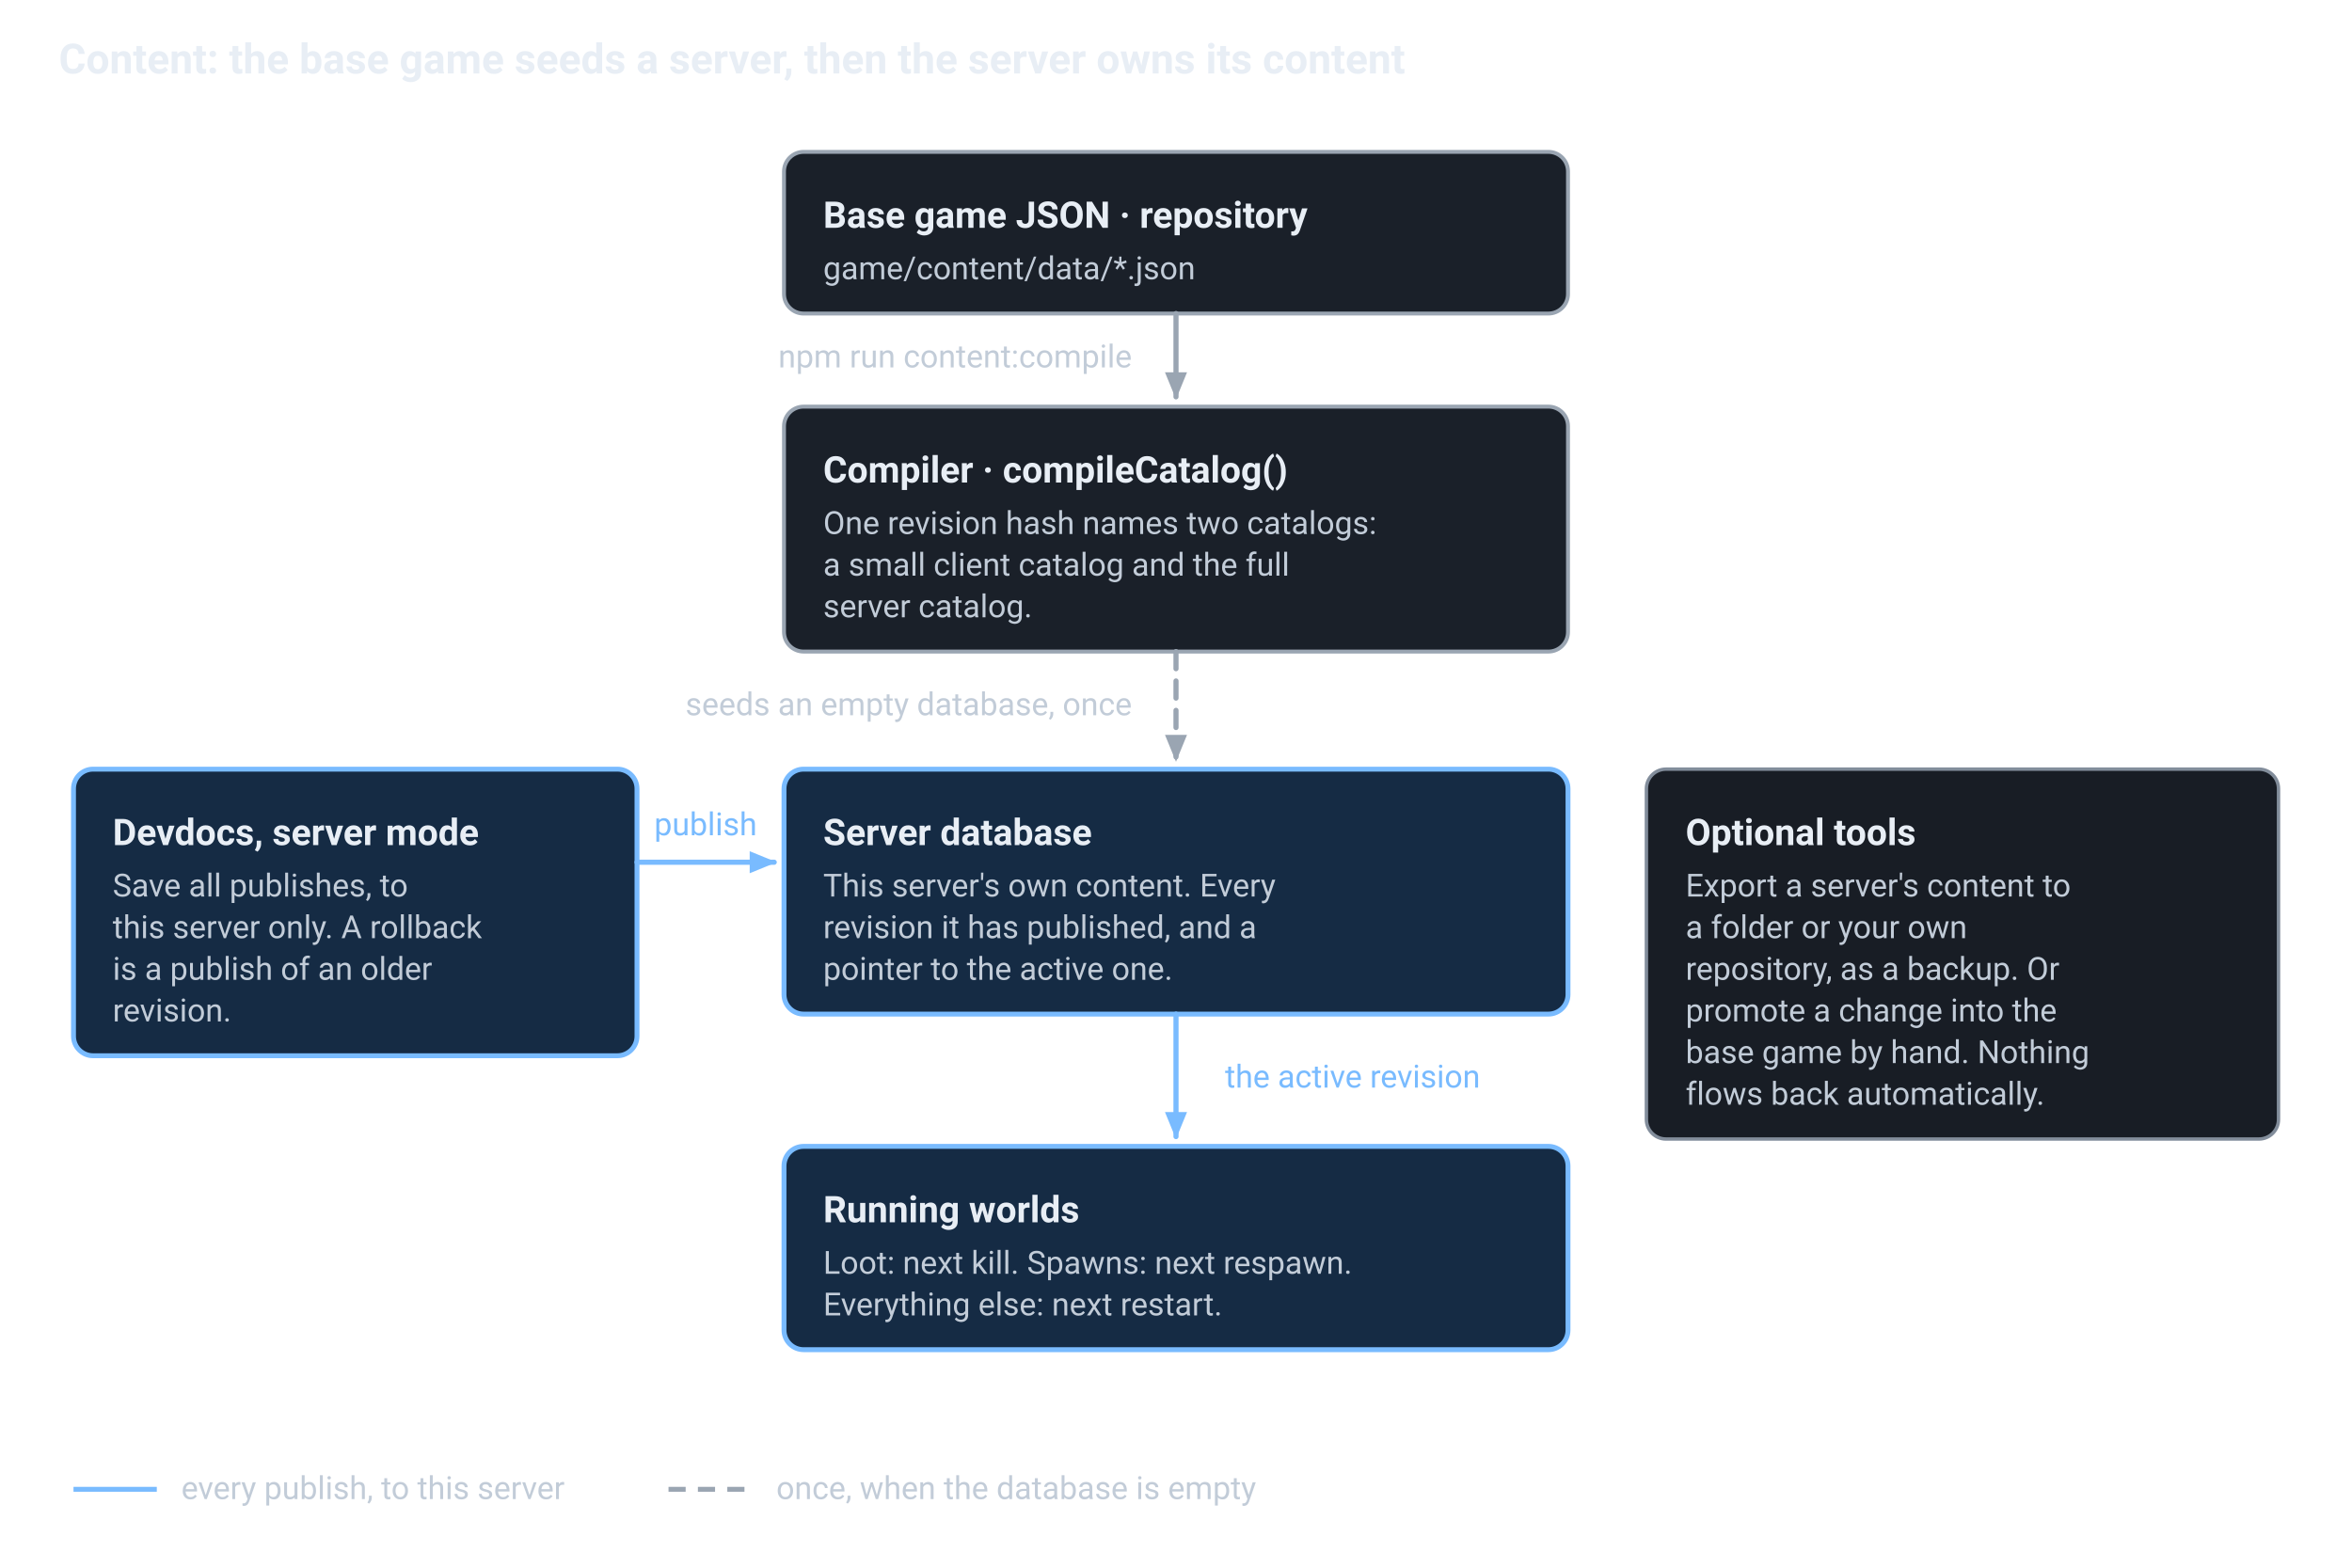
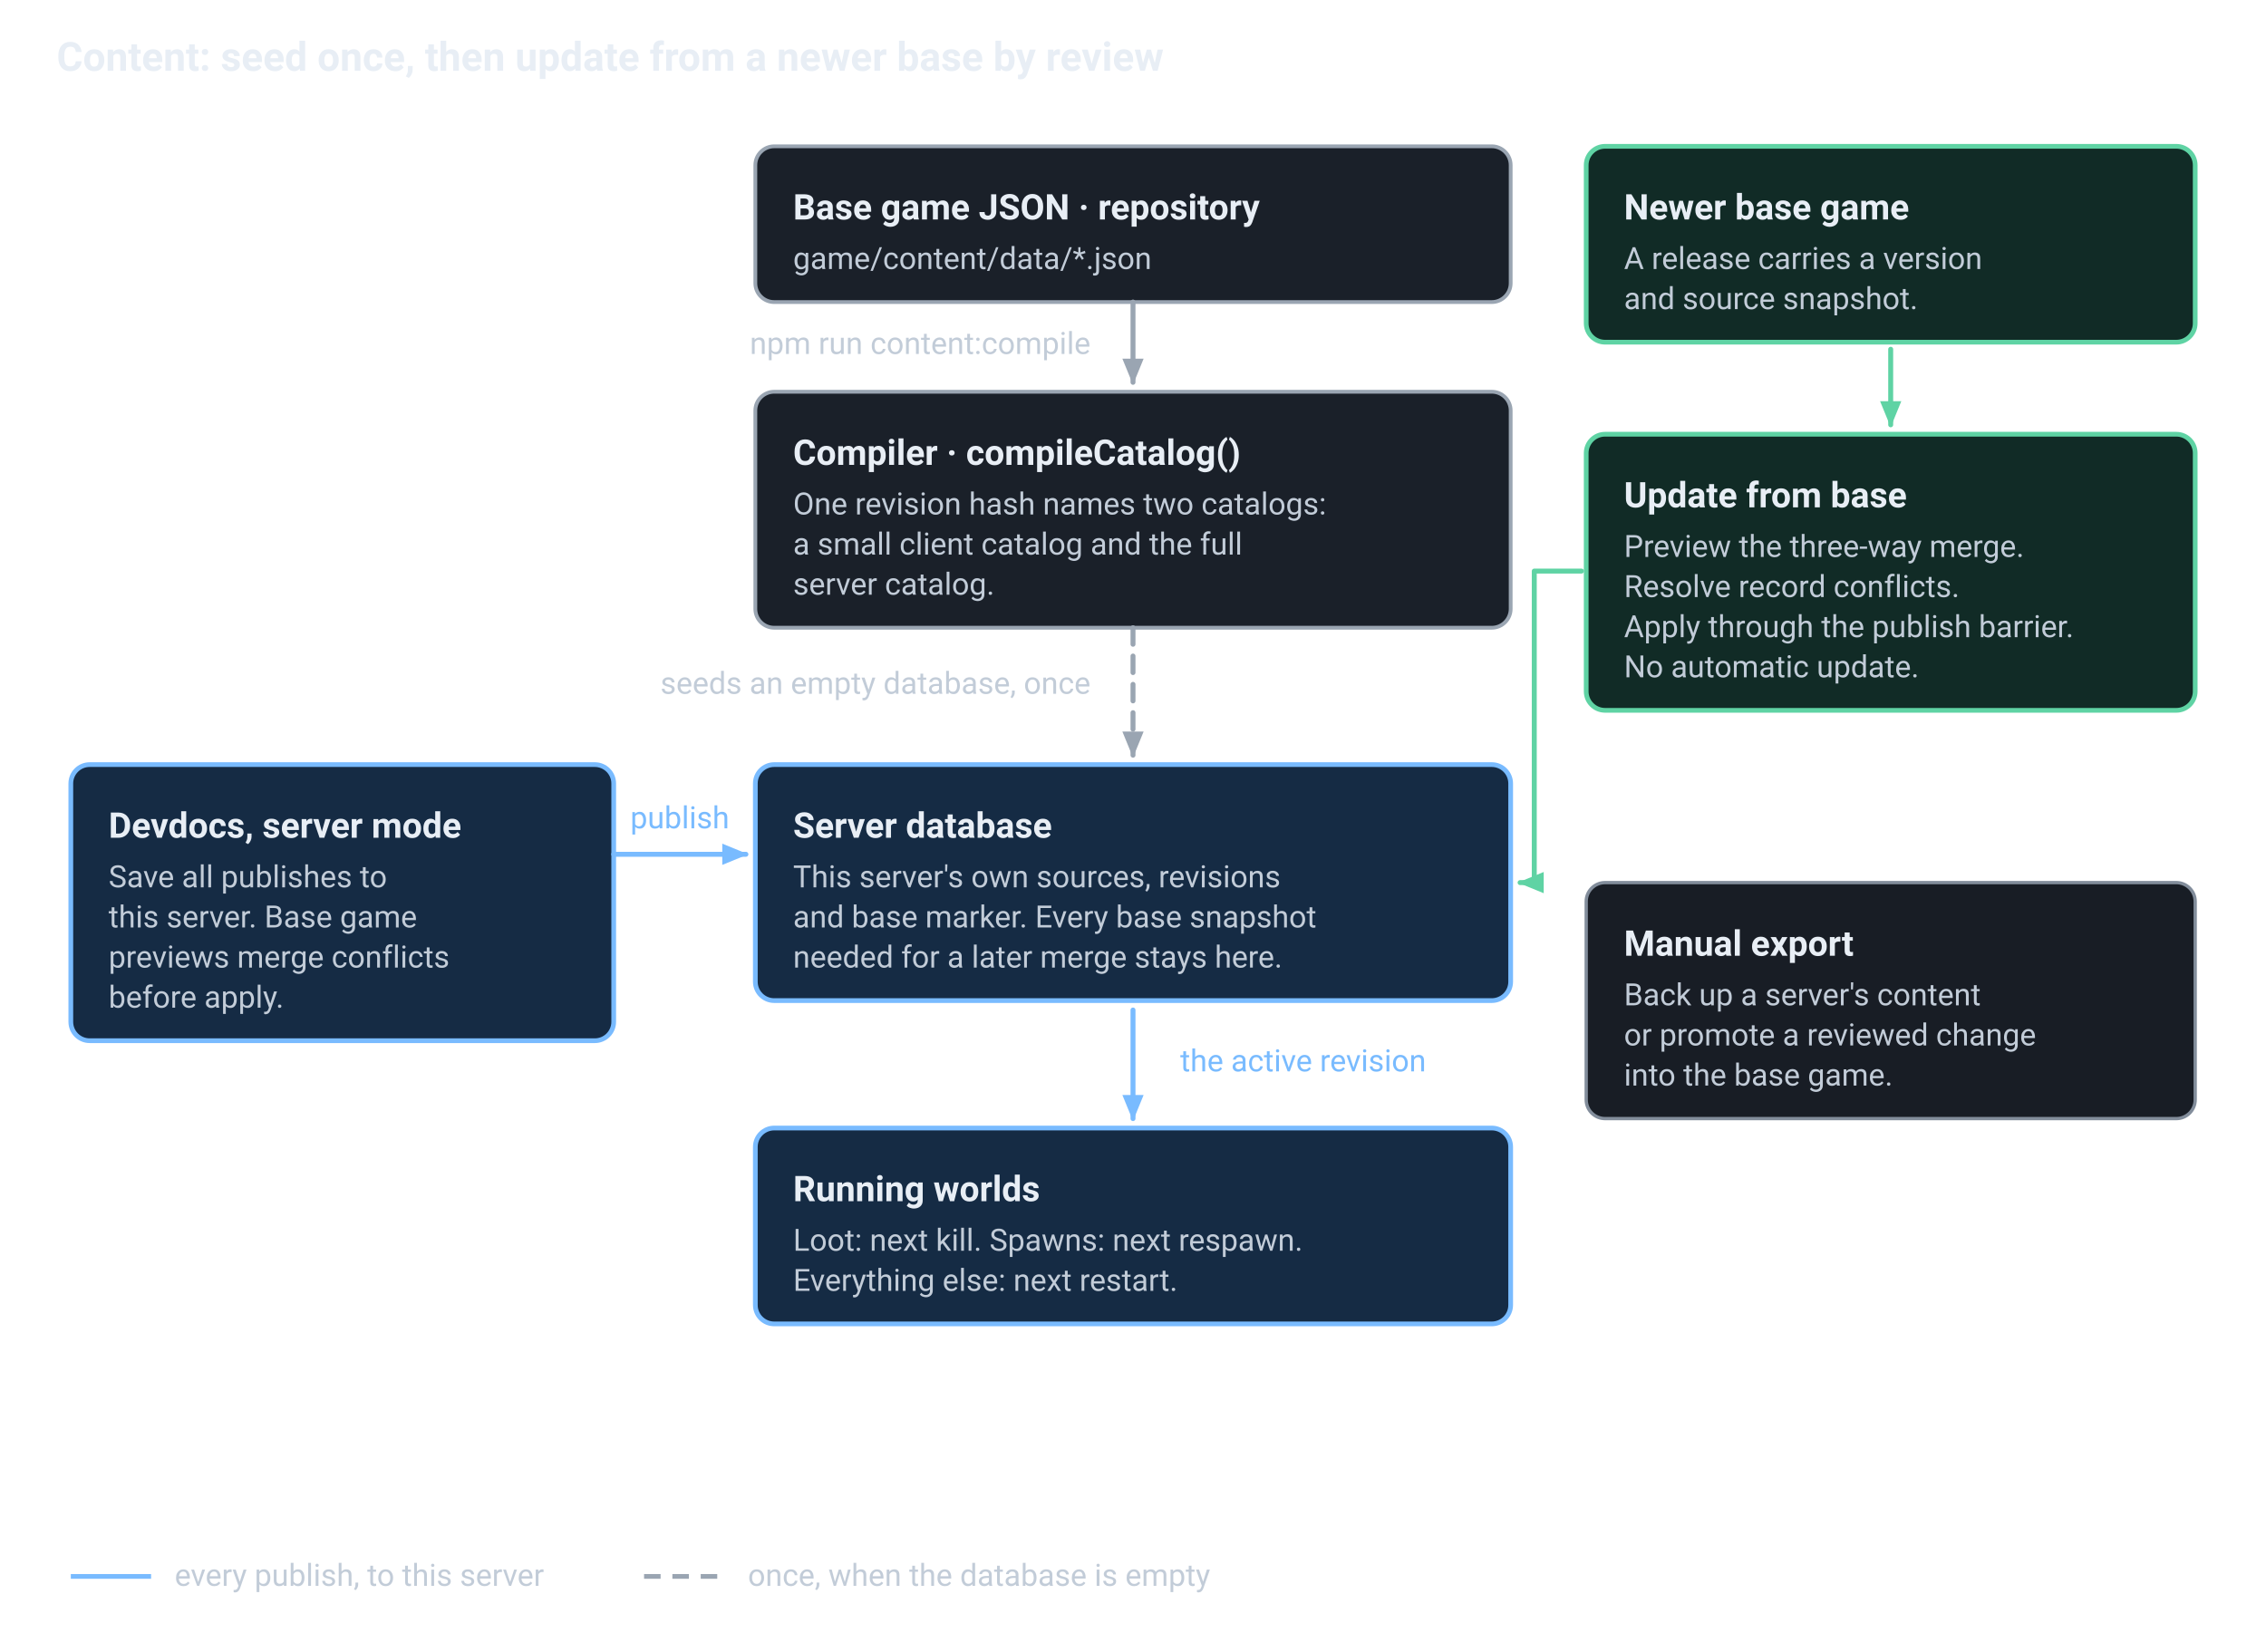
- <svg xmlns="http://www.w3.org/2000/svg" viewBox="0 0 960 640" width="960" height="640" role="img" aria-labelledby="content-title content-desc" font-family="system-ui, -apple-system, 'Segoe UI', Roboto, 'Helvetica Neue', Arial, sans-serif">
+ <svg xmlns="http://www.w3.org/2000/svg" viewBox="0 0 960 700" width="960" height="700" role="img" aria-labelledby="content-title content-desc" font-family="system-ui, -apple-system, 'Segoe UI', Roboto, 'Helvetica Neue', Arial, sans-serif">
  <defs>
    <marker id="head-neutral-dark" markerWidth="11" markerHeight="9" refX="10" refY="4.5" orient="auto" markerUnits="userSpaceOnUse">
      <path d="M0,0 L11,4.5 L0,9 Z" fill="#9aa5b2" />
    </marker>
    <marker id="tail-neutral-dark" markerWidth="11" markerHeight="9" refX="1" refY="4.5" orient="auto" markerUnits="userSpaceOnUse">
      <path d="M11,0 L0,4.5 L11,9 Z" fill="#9aa5b2" />
    </marker>
    <marker id="head-accent-dark" markerWidth="11" markerHeight="9" refX="10" refY="4.5" orient="auto" markerUnits="userSpaceOnUse">
      <path d="M0,0 L11,4.5 L0,9 Z" fill="#79bbff" />
    </marker>
    <marker id="tail-accent-dark" markerWidth="11" markerHeight="9" refX="1" refY="4.5" orient="auto" markerUnits="userSpaceOnUse">
      <path d="M11,0 L0,4.5 L11,9 Z" fill="#79bbff" />
    </marker>
    <marker id="head-secondary-dark" markerWidth="11" markerHeight="9" refX="10" refY="4.5" orient="auto" markerUnits="userSpaceOnUse">
      <path d="M0,0 L11,4.5 L0,9 Z" fill="#5fd3a4" />
    </marker>
    <marker id="tail-secondary-dark" markerWidth="11" markerHeight="9" refX="1" refY="4.5" orient="auto" markerUnits="userSpaceOnUse">
      <path d="M11,0 L0,4.5 L11,9 Z" fill="#5fd3a4" />
    </marker>
    <marker id="head-muted-dark" markerWidth="11" markerHeight="9" refX="10" refY="4.5" orient="auto" markerUnits="userSpaceOnUse">
      <path d="M0,0 L11,4.5 L0,9 Z" fill="#828d9b" />
    </marker>
    <marker id="tail-muted-dark" markerWidth="11" markerHeight="9" refX="1" refY="4.5" orient="auto" markerUnits="userSpaceOnUse">
      <path d="M11,0 L0,4.5 L11,9 Z" fill="#828d9b" />
    </marker>
  </defs>
-   <text data-owner="free" x="24" y="30" font-size="17" font-weight="600" fill="#e8eef5">Content: the base game seeds a server, then the server owns its content</text>
+   <text data-owner="free" x="24" y="30" font-size="17" font-weight="600" fill="#e8eef5">Content: seed once, then update from a newer base by review</text>
  <g>
    <rect data-box="authored" x="320" y="62" width="320" height="66" rx="8" fill="#1a2029" stroke="#9aa5b2" stroke-width="1.6" />
    <text data-owner="authored" x="336" y="93" font-size="15" font-weight="600" fill="#e8eef5">Base game JSON · repository</text>
    <text data-owner="authored" x="336" y="114" font-size="13" fill="#c2ccd8">game/content/data/*.json</text>
  </g>
  <g>
    <rect data-box="compiler" x="320" y="166" width="320" height="100" rx="8" fill="#1a2029" stroke="#9aa5b2" stroke-width="1.6" />
    <text data-owner="compiler" x="336" y="197" font-size="15" font-weight="600" fill="#e8eef5">Compiler · compileCatalog()</text>
    <text data-owner="compiler" x="336" y="218" font-size="13" fill="#c2ccd8">One revision hash names two catalogs:</text>
    <text data-owner="compiler" x="336" y="235" font-size="13" fill="#c2ccd8">a small client catalog and the full</text>
    <text data-owner="compiler" x="336" y="252" font-size="13" fill="#c2ccd8">server catalog.</text>
  </g>
  <g>
-     <rect data-box="database" x="320" y="314" width="320" height="100" rx="8" fill="#152b44" stroke="#79bbff" stroke-width="2" />
-     <text data-owner="database" x="336" y="345" font-size="15" font-weight="600" fill="#e8eef5">Server database</text>
-     <text data-owner="database" x="336" y="366" font-size="13" fill="#c2ccd8">This server's own content. Every</text>
-     <text data-owner="database" x="336" y="383" font-size="13" fill="#c2ccd8">revision it has published, and a</text>
-     <text data-owner="database" x="336" y="400" font-size="13" fill="#c2ccd8">pointer to the active one.</text>
+     <rect data-box="database" x="320" y="324" width="320" height="100" rx="8" fill="#152b44" stroke="#79bbff" stroke-width="2" />
+     <text data-owner="database" x="336" y="355" font-size="15" font-weight="600" fill="#e8eef5">Server database</text>
+     <text data-owner="database" x="336" y="376" font-size="13" fill="#c2ccd8">This server's own sources, revisions</text>
+     <text data-owner="database" x="336" y="393" font-size="13" fill="#c2ccd8">and base marker. Every base snapshot</text>
+     <text data-owner="database" x="336" y="410" font-size="13" fill="#c2ccd8">needed for a later merge stays here.</text>
  </g>
  <g>
-     <rect data-box="worlds" x="320" y="468" width="320" height="83" rx="8" fill="#152b44" stroke="#79bbff" stroke-width="2" />
-     <text data-owner="worlds" x="336" y="499" font-size="15" font-weight="600" fill="#e8eef5">Running worlds</text>
-     <text data-owner="worlds" x="336" y="520" font-size="13" fill="#c2ccd8">Loot: next kill. Spawns: next respawn.</text>
-     <text data-owner="worlds" x="336" y="537" font-size="13" fill="#c2ccd8">Everything else: next restart.</text>
+     <rect data-box="worlds" x="320" y="478" width="320" height="83" rx="8" fill="#152b44" stroke="#79bbff" stroke-width="2" />
+     <text data-owner="worlds" x="336" y="509" font-size="15" font-weight="600" fill="#e8eef5">Running worlds</text>
+     <text data-owner="worlds" x="336" y="530" font-size="13" fill="#c2ccd8">Loot: next kill. Spawns: next respawn.</text>
+     <text data-owner="worlds" x="336" y="547" font-size="13" fill="#c2ccd8">Everything else: next restart.</text>
  </g>
  <g>
-     <rect data-box="devdocs" x="30" y="314" width="230" height="117" rx="8" fill="#152b44" stroke="#79bbff" stroke-width="2" />
-     <text data-owner="devdocs" x="46" y="345" font-size="15" font-weight="600" fill="#e8eef5">Devdocs, server mode</text>
-     <text data-owner="devdocs" x="46" y="366" font-size="13" fill="#c2ccd8">Save all publishes, to</text>
-     <text data-owner="devdocs" x="46" y="383" font-size="13" fill="#c2ccd8">this server only. A rollback</text>
-     <text data-owner="devdocs" x="46" y="400" font-size="13" fill="#c2ccd8">is a publish of an older</text>
-     <text data-owner="devdocs" x="46" y="417" font-size="13" fill="#c2ccd8">revision.</text>
+     <rect data-box="devdocs" x="30" y="324" width="230" height="117" rx="8" fill="#152b44" stroke="#79bbff" stroke-width="2" />
+     <text data-owner="devdocs" x="46" y="355" font-size="15" font-weight="600" fill="#e8eef5">Devdocs, server mode</text>
+     <text data-owner="devdocs" x="46" y="376" font-size="13" fill="#c2ccd8">Save all publishes to</text>
+     <text data-owner="devdocs" x="46" y="393" font-size="13" fill="#c2ccd8">this server. Base game</text>
+     <text data-owner="devdocs" x="46" y="410" font-size="13" fill="#c2ccd8">previews merge conflicts</text>
+     <text data-owner="devdocs" x="46" y="427" font-size="13" fill="#c2ccd8">before apply.</text>
+   </g>
+   <g>
+     <rect data-box="newbase" x="672" y="62" width="258" height="83" rx="8" fill="#112b26" stroke="#5fd3a4" stroke-width="2" />
+     <text data-owner="newbase" x="688" y="93" font-size="15" font-weight="600" fill="#e8eef5">Newer base game</text>
+     <text data-owner="newbase" x="688" y="114" font-size="13" fill="#c2ccd8">A release carries a version</text>
+     <text data-owner="newbase" x="688" y="131" font-size="13" fill="#c2ccd8">and source snapshot.</text>
+   </g>
+   <g>
+     <rect data-box="update" x="672" y="184" width="258" height="117" rx="8" fill="#112b26" stroke="#5fd3a4" stroke-width="2" />
+     <text data-owner="update" x="688" y="215" font-size="15" font-weight="600" fill="#e8eef5">Update from base</text>
+     <text data-owner="update" x="688" y="236" font-size="13" fill="#c2ccd8">Preview the three-way merge.</text>
+     <text data-owner="update" x="688" y="253" font-size="13" fill="#c2ccd8">Resolve record conflicts.</text>
+     <text data-owner="update" x="688" y="270" font-size="13" fill="#c2ccd8">Apply through the publish barrier.</text>
+     <text data-owner="update" x="688" y="287" font-size="13" fill="#c2ccd8">No automatic update.</text>
+   </g>
+   <g>
+     <rect data-box="optional" x="672" y="374" width="258" height="100" rx="8" fill="#181d25" stroke="#828d9b" stroke-width="1.4" />
+     <text data-owner="optional" x="688" y="405" font-size="15" font-weight="600" fill="#e8eef5">Manual export</text>
+     <text data-owner="optional" x="688" y="426" font-size="13" fill="#c2ccd8">Back up a server's content</text>
+     <text data-owner="optional" x="688" y="443" font-size="13" fill="#c2ccd8">or promote a reviewed change</text>
+     <text data-owner="optional" x="688" y="460" font-size="13" fill="#c2ccd8">into the base game.</text>
  </g>
  <path data-arrow="a-c" d="M480,128 V162" fill="none" stroke="#9aa5b2" stroke-width="2.1" marker-end="url(#head-neutral-dark)" stroke-linecap="round" stroke-linejoin="round" />
  <text data-owner="free" x="462" y="150" font-size="13" text-anchor="end" fill="#c2ccd8">npm run content:compile</text>
-   <path data-arrow="c-d" d="M480,266 V310" fill="none" stroke="#9aa5b2" stroke-width="2.1" stroke-dasharray="7 5" marker-end="url(#head-neutral-dark)" stroke-linecap="round" stroke-linejoin="round" />
-   <text data-owner="free" x="462" y="292" font-size="13" text-anchor="end" fill="#c2ccd8">seeds an empty database, once</text>
-   <path data-arrow="d-w" d="M480,414 V464" fill="none" stroke="#79bbff" stroke-width="2.1" marker-end="url(#head-accent-dark)" stroke-linecap="round" stroke-linejoin="round" />
-   <text data-owner="free" x="500" y="444" font-size="13" text-anchor="start" fill="#79bbff">the active revision</text>
-   <path data-arrow="dev-d" d="M260,352 H316" fill="none" stroke="#79bbff" stroke-width="2.1" marker-end="url(#head-accent-dark)" stroke-linecap="round" stroke-linejoin="round" />
-   <text data-owner="free" x="288" y="341" font-size="13" text-anchor="middle" fill="#79bbff">publish</text>
-   <g>
-     <rect data-box="optional" x="672" y="314" width="258" height="151" rx="8" fill="#181d25" stroke="#828d9b" stroke-width="1.4" />
-     <text data-owner="optional" x="688" y="345" font-size="15" font-weight="600" fill="#e8eef5">Optional tools</text>
-     <text data-owner="optional" x="688" y="366" font-size="13" fill="#c2ccd8">Export a server's content to</text>
-     <text data-owner="optional" x="688" y="383" font-size="13" fill="#c2ccd8">a folder or your own</text>
-     <text data-owner="optional" x="688" y="400" font-size="13" fill="#c2ccd8">repository, as a backup. Or</text>
-     <text data-owner="optional" x="688" y="417" font-size="13" fill="#c2ccd8">promote a change into the</text>
-     <text data-owner="optional" x="688" y="434" font-size="13" fill="#c2ccd8">base game by hand. Nothing</text>
-     <text data-owner="optional" x="688" y="451" font-size="13" fill="#c2ccd8">flows back automatically.</text>
-   </g>
-   <path d="M30,608 H64" fill="none" stroke="#79bbff" stroke-width="2" />
-   <text data-owner="free" x="74" y="612" font-size="13" fill="#c2ccd8">every publish, to this server</text>
-   <path d="M272.86,608 H306.86" fill="none" stroke="#9aa5b2" stroke-width="2" stroke-dasharray="7 5" />
-   <text data-owner="free" x="316.86" y="612" font-size="13" fill="#c2ccd8">once, when the database is empty</text>
+   <path data-arrow="c-d" d="M480,266 V320" fill="none" stroke="#9aa5b2" stroke-width="2.1" stroke-dasharray="7 5" marker-end="url(#head-neutral-dark)" stroke-linecap="round" stroke-linejoin="round" />
+   <text data-owner="free" x="462" y="294" font-size="13" text-anchor="end" fill="#c2ccd8">seeds an empty database, once</text>
+   <path data-arrow="d-w" d="M480,428 V474" fill="none" stroke="#79bbff" stroke-width="2.1" marker-end="url(#head-accent-dark)" stroke-linecap="round" stroke-linejoin="round" />
+   <text data-owner="free" x="500" y="454" font-size="13" text-anchor="start" fill="#79bbff">the active revision</text>
+   <path data-arrow="dev-d" d="M260,362 H316" fill="none" stroke="#79bbff" stroke-width="2.1" marker-end="url(#head-accent-dark)" stroke-linecap="round" stroke-linejoin="round" />
+   <text data-owner="free" x="288" y="351" font-size="13" text-anchor="middle" fill="#79bbff">publish</text>
+   <path data-arrow="base-update" d="M801,148 V180" fill="none" stroke="#5fd3a4" stroke-width="2.1" marker-end="url(#head-secondary-dark)" stroke-linecap="round" stroke-linejoin="round" />
+   <path data-arrow="update-d" d="M670,242 H650 V374 H644" fill="none" stroke="#5fd3a4" stroke-width="2.1" marker-end="url(#head-secondary-dark)" stroke-linecap="round" stroke-linejoin="round" />
+   <path d="M30,668 H64" fill="none" stroke="#79bbff" stroke-width="2" />
+   <text data-owner="free" x="74" y="672" font-size="13" fill="#c2ccd8">every publish, to this server</text>
+   <path d="M272.86,668 H306.86" fill="none" stroke="#9aa5b2" stroke-width="2" stroke-dasharray="7 5" />
+   <text data-owner="free" x="316.86" y="672" font-size="13" fill="#c2ccd8">once, when the database is empty</text>
</svg>
